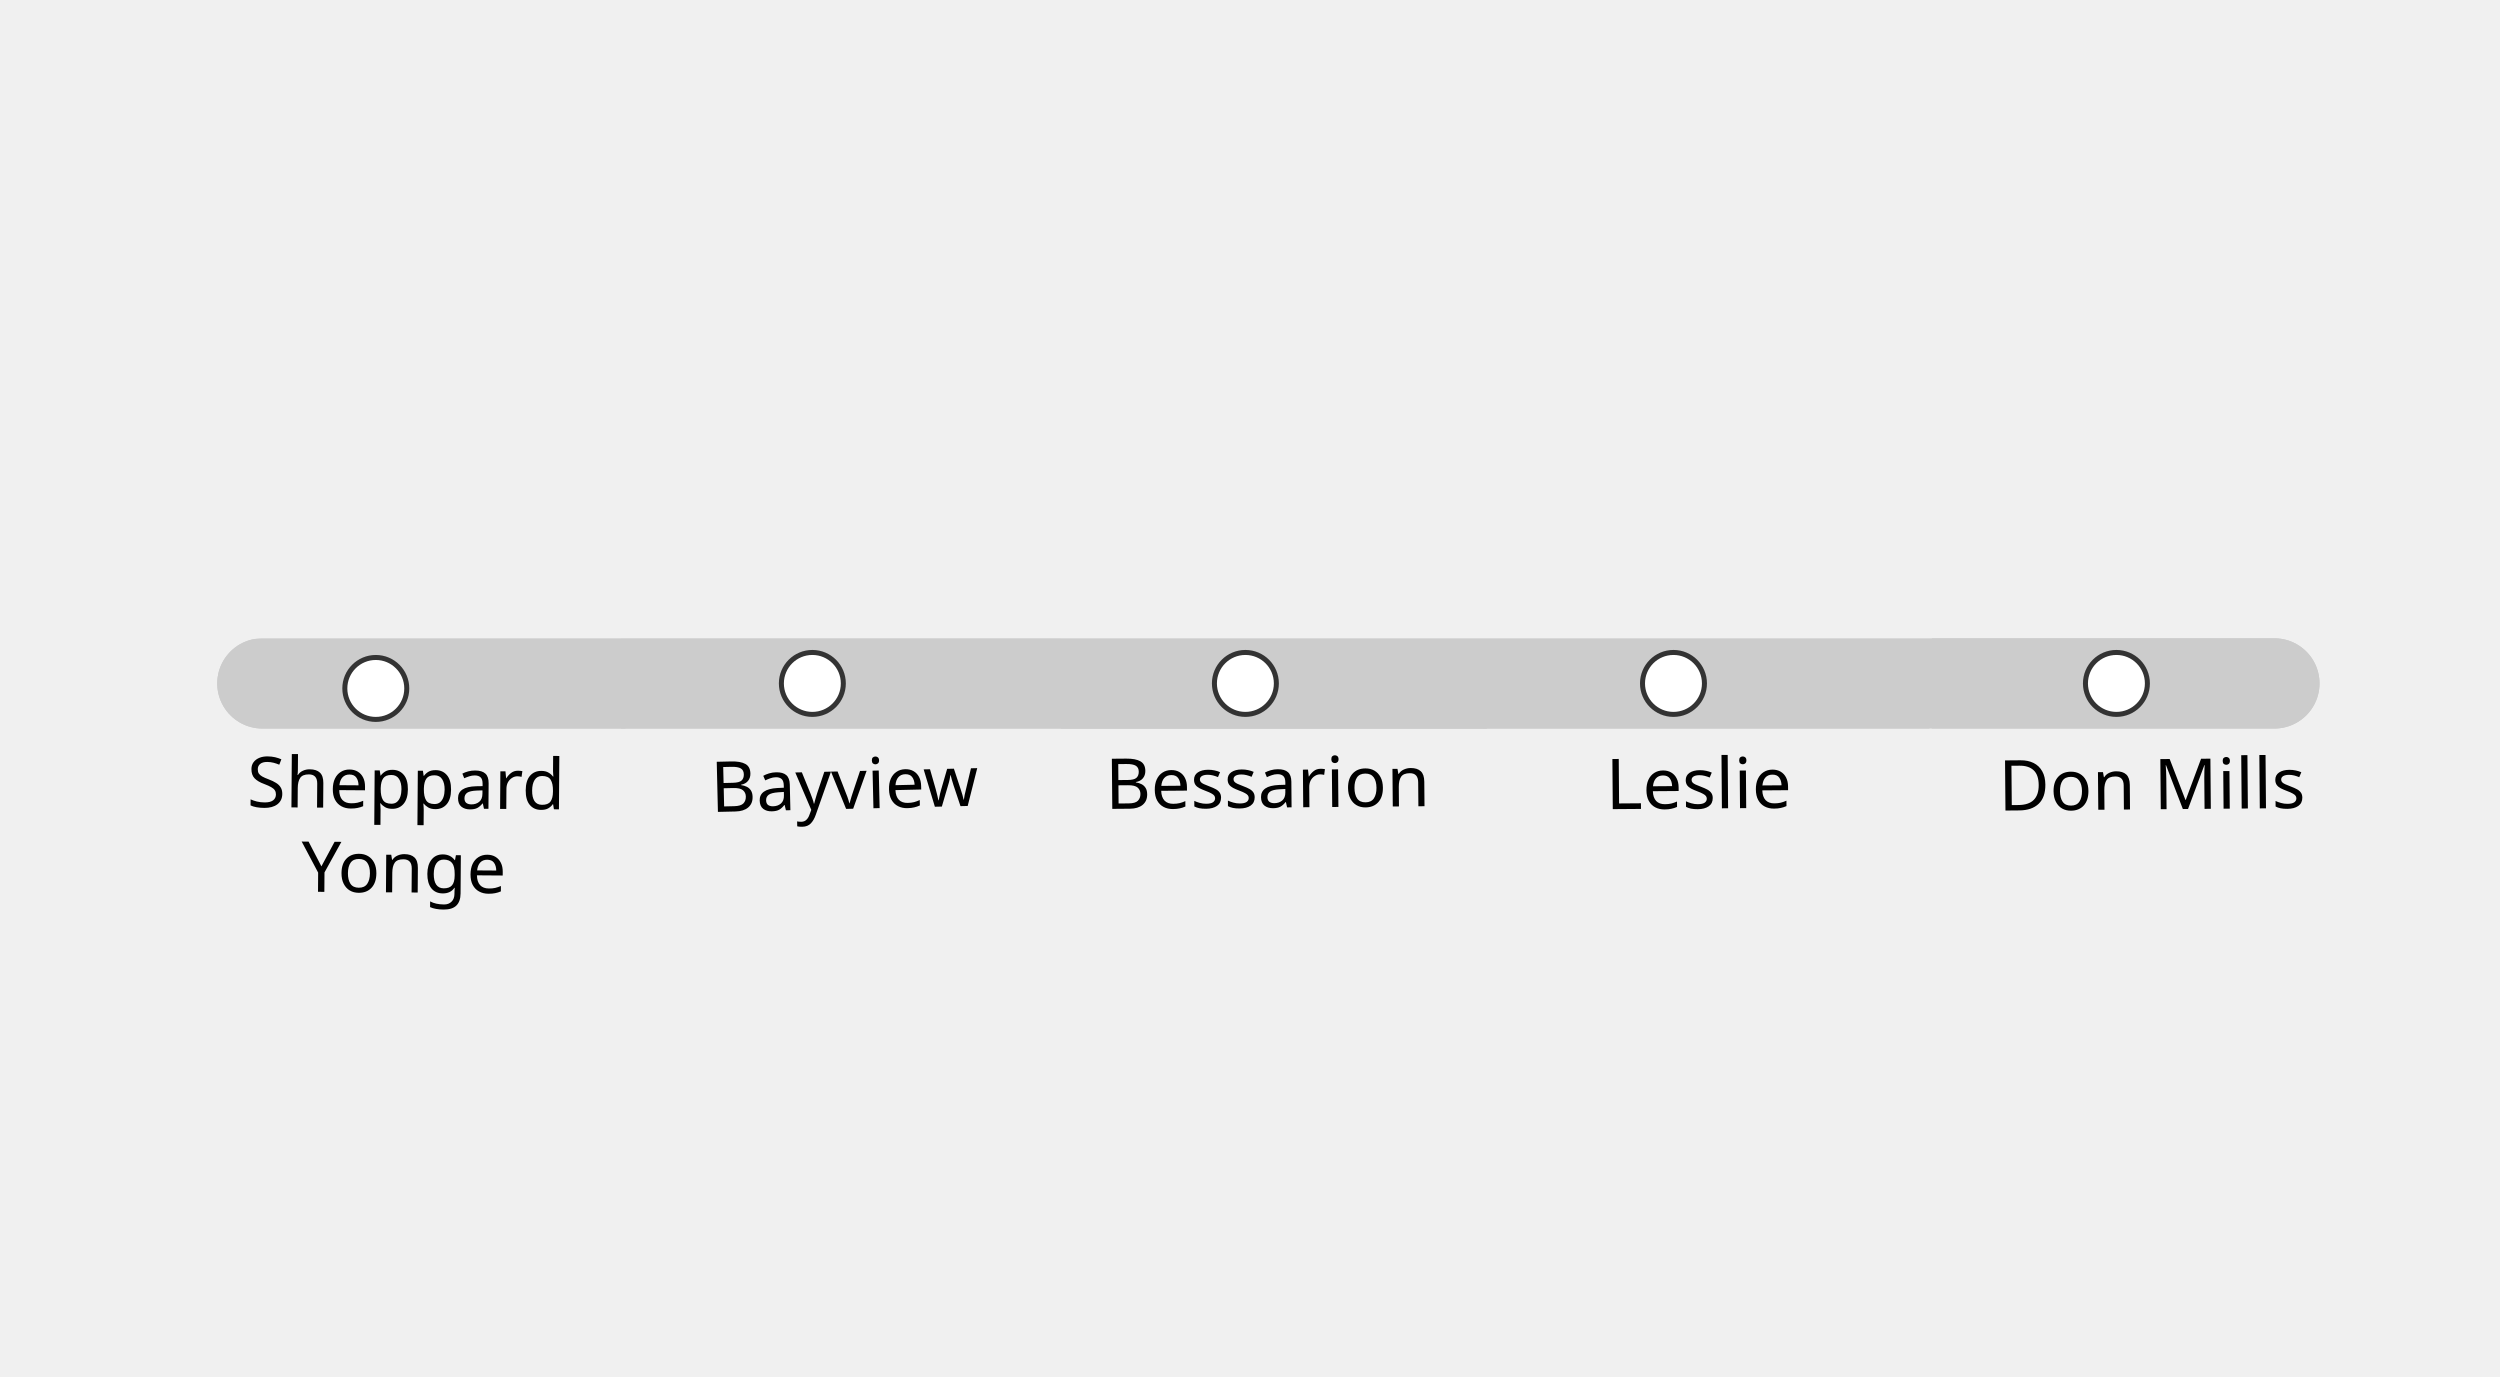
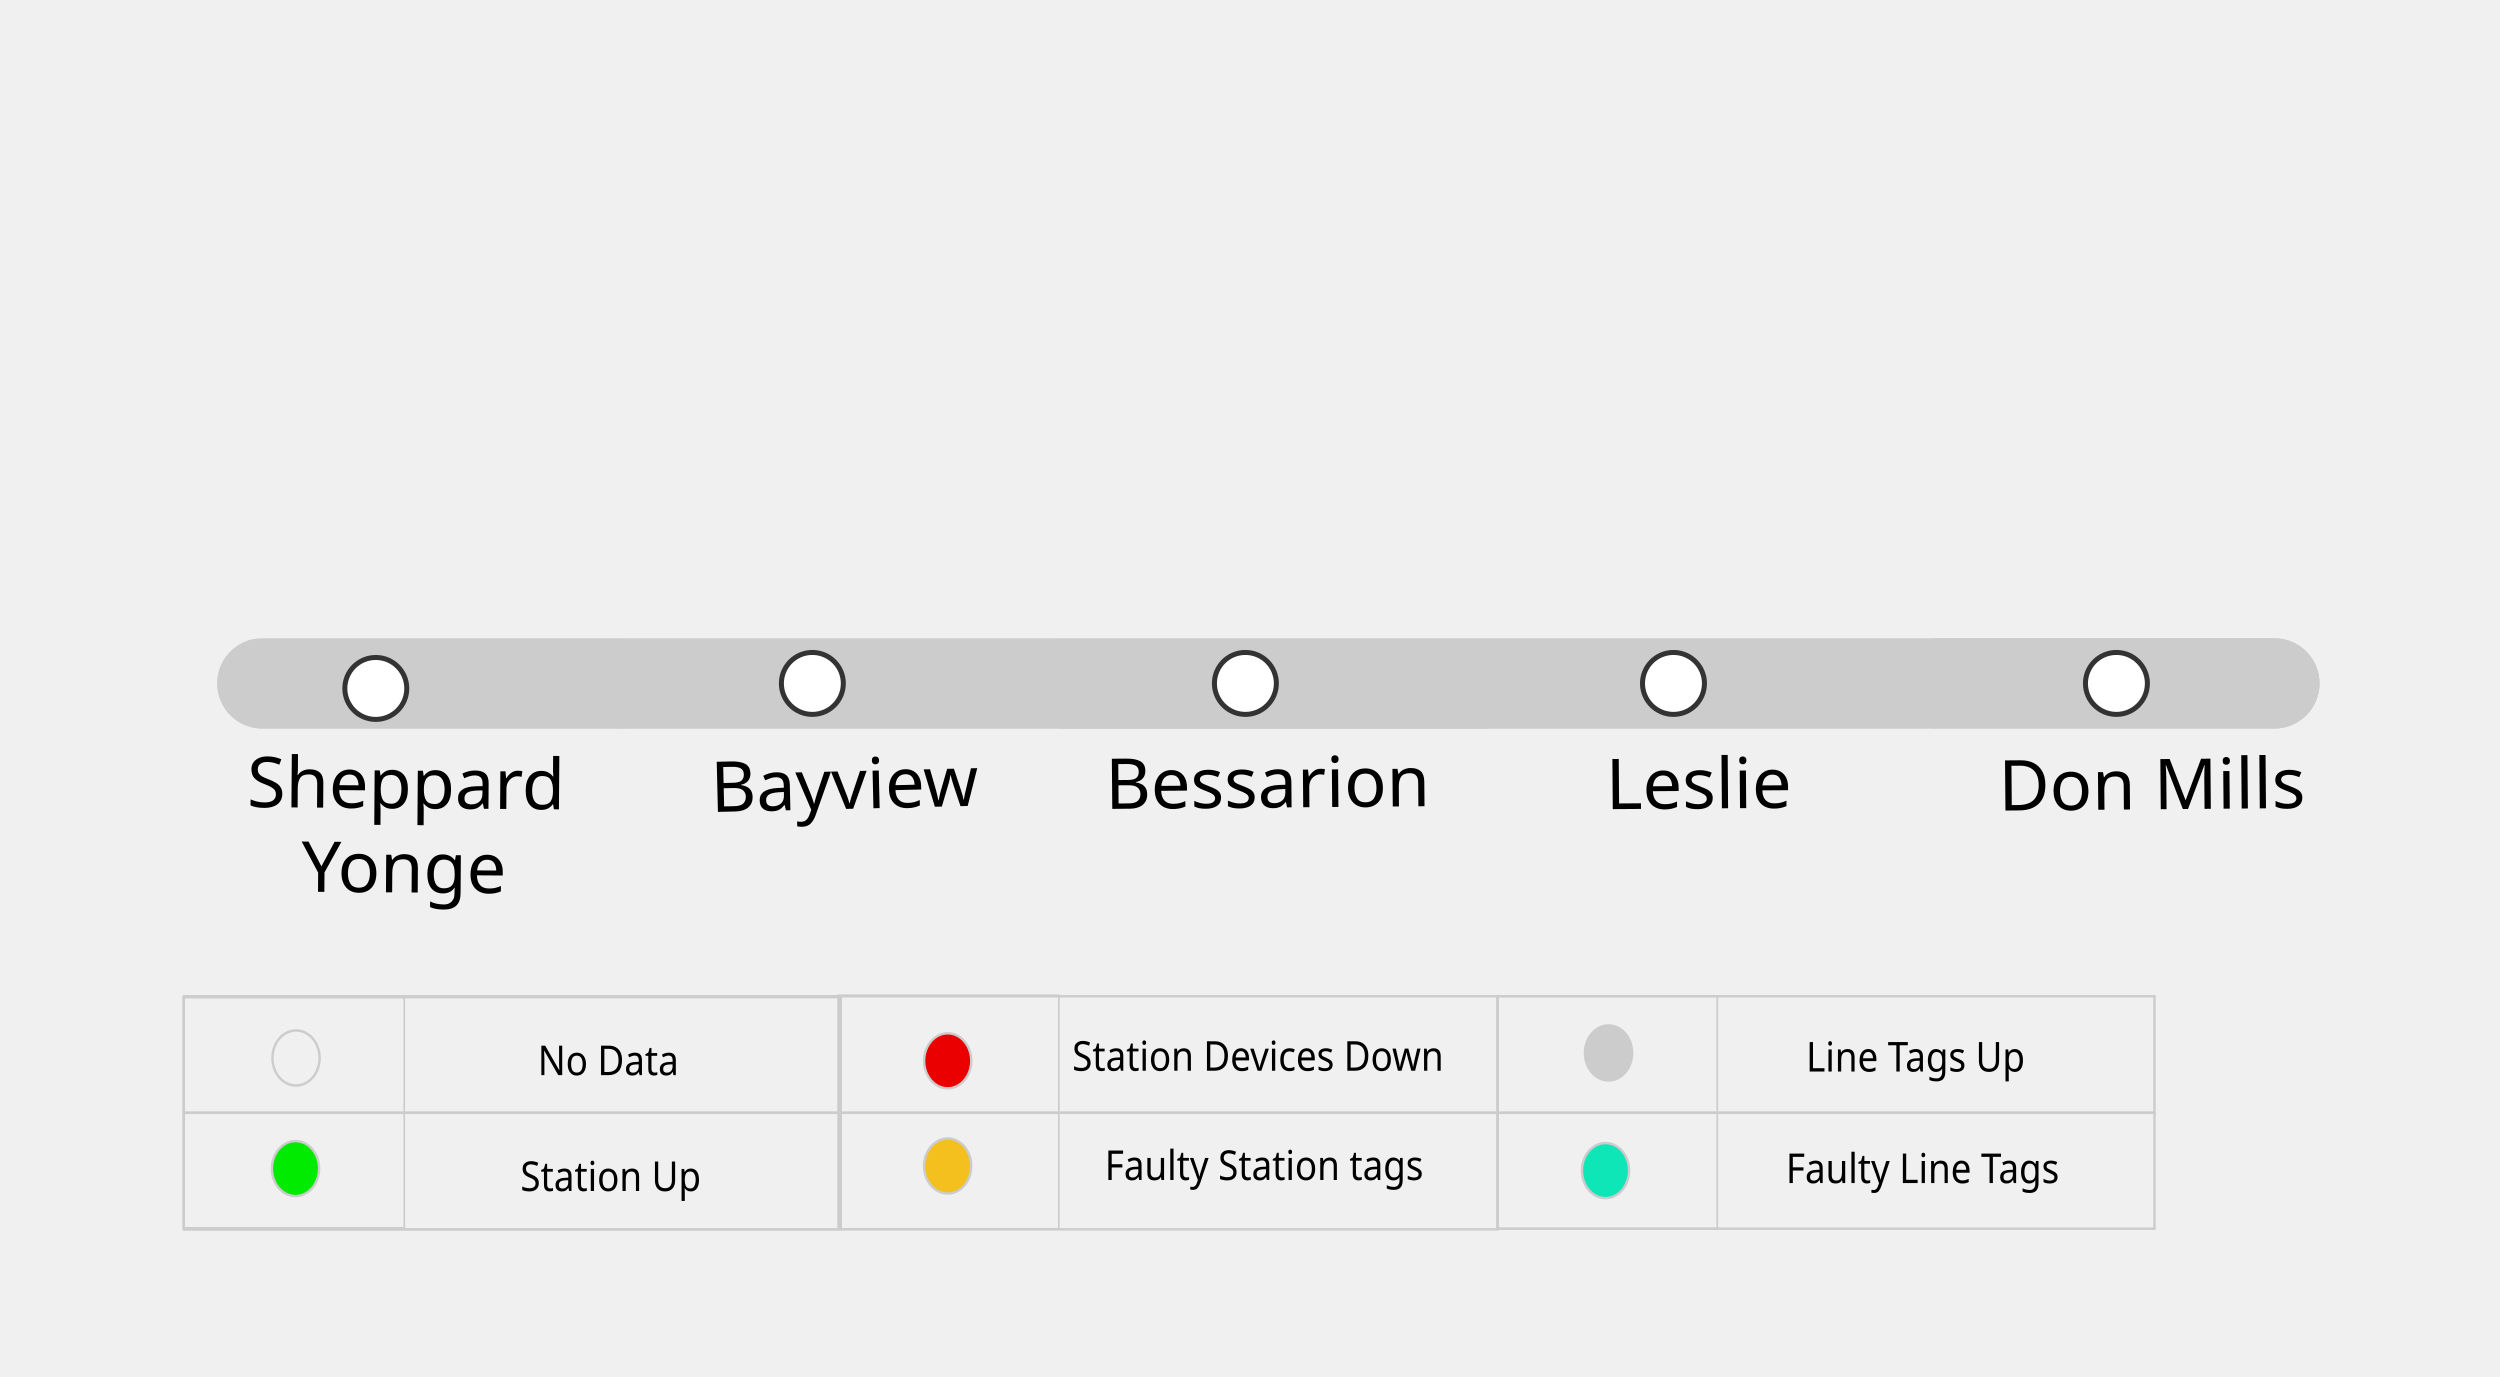
<svg xmlns="http://www.w3.org/2000/svg" version="1.1" id="Layer_1" x="0px" y="0px" width="498.663px" height="274.584px" viewBox="0 0 498.663 274.584" enable-background="new 0 0 498.663 274.584" xml:space="preserve">
  <defs id="defs19">
    <clipPath clipPathUnits="userSpaceOnUse" id="clipPath7064">
      <rect style="fill:#800080;fill-opacity:1" id="rect7066" width="81.833" height="18.237" x="42.948" y="127.482" />
    </clipPath>
    <clipPath clipPathUnits="userSpaceOnUse" id="clipPath7072">
      <rect style="fill:#800080;fill-opacity:1" id="rect7074" width="87.654" height="18.039" x="123.855" y="127.43" />
    </clipPath>
    <clipPath clipPathUnits="userSpaceOnUse" id="clipPath7080">
      <rect style="fill:#800080;fill-opacity:1" id="rect7082" width="85.043" height="17.944" x="211.872" y="127.076" />
    </clipPath>
    <clipPath clipPathUnits="userSpaceOnUse" id="clipPath7195">
      <rect style="fill:#800080;fill-opacity:1" id="rect7197" width="88.931" height="18.472" x="295.927" y="127.552" />
    </clipPath>
    <clipPath clipPathUnits="userSpaceOnUse" id="clipPath7207">
      <rect style="fill:#800080;fill-opacity:1" id="rect7209" width="79.865" height="19.076" x="385.323" y="126.6" />
    </clipPath>
  </defs>
  <line fill="none" stroke="#a8518a" stroke-width="18" stroke-linecap="round" stroke-miterlimit="10" x1="52.33" y1="136.32" x2="453.663" y2="136.32" id="line2" style="display:inline;stroke:#cccccc;stroke-opacity:1" />
  <text id="bayview_txt" transform="matrix(0.9997 -0.0234 0.0234 0.9997 141.8403 161.9766)" font-family="'MyriadPro-Regular'" font-size="13.999">Bayview</text>
  <text id="bessarion_txt" transform="matrix(0.9999 -0.0085 0.0085 1 220.5029 161.3525)" font-family="'MyriadPro-Regular'" font-size="14">Bessarion</text>
  <text id="sheppardyounge_txt" transform="matrix(1 0.0072 -0.0072 1 49.2549 160.9844)" font-family="'MyriadPro-Regular'" font-size="14">Sheppard </text>
  <text transform="matrix(1 0.0072 -0.0072 1 60.103 177.8613)" font-family="'MyriadPro-Regular'" font-size="14" id="text12">Yonge</text>
  <text id="leslie_txt" transform="matrix(1 -0.0076 0.0076 1 320.334 161.4053)" font-family="'MyriadPro-Regular'" font-size="14">Leslie</text>
  <text id="don_mills_txt" transform="matrix(0.9999 -0.0085 0.0085 1 398.6621 161.6865)" font-family="'MyriadPro-Regular'" font-size="14">Don Mills</text>
  <g id="layer2" style="display:inline">
    <line fill="none" stroke="#a8518a" stroke-width="18" stroke-linecap="round" stroke-miterlimit="10" x1="52.33" y1="136.32" x2="453.663" y2="136.32" id="SHY1" style="display:inline;stroke:#cccccc;stroke-opacity:1" clip-path="url(#clipPath7064)" />
    <line fill="none" stroke="#a8518a" stroke-width="18" stroke-linecap="round" stroke-miterlimit="10" x1="52.33" y1="136.32" x2="453.663" y2="136.32" id="BAY" style="display:inline;stroke:#cccccc;stroke-opacity:1" clip-path="url(#clipPath7072)" />
    <line fill="none" stroke="#a8518a" stroke-width="18" stroke-linecap="round" stroke-miterlimit="10" x1="52.33" y1="136.32" x2="453.663" y2="136.32" id="BES" style="display:inline;stroke:#cccccc;stroke-opacity:1" clip-path="url(#clipPath7080)" transform="translate(-0.3626862,0.3533249)" />
    <line fill="none" stroke="#a8518a" stroke-width="18" stroke-linecap="round" stroke-miterlimit="10" x1="52.33" y1="136.32" x2="453.663" y2="136.32" id="LES" style="display:inline;stroke:#cccccc;stroke-opacity:1" clip-path="url(#clipPath7195)" />
    <line fill="none" stroke="#a8518a" stroke-width="18" stroke-linecap="round" stroke-miterlimit="10" x1="52.33" y1="136.32" x2="453.663" y2="136.32" id="DMS" style="display:inline;stroke:#cccccc;stroke-opacity:1" clip-path="url(#clipPath7207)" />
  </g>
  <g id="layer1" style="display:inline">
    <circle id="bayview" fill="#ffffff" stroke="#333333" stroke-linecap="round" stroke-miterlimit="10" cx="162.036" cy="136.32" r="6.178" />
    <circle id="bessarion" fill="#ffffff" stroke="#333333" stroke-linecap="round" stroke-miterlimit="10" cx="248.412" cy="136.32" r="6.178" />
    <circle id="leslie" fill="#ffffff" stroke="#333333" stroke-linecap="round" stroke-miterlimit="10" cx="333.8" cy="136.32" r="6.178" />
    <circle id="don_mills" fill="#ffffff" stroke="#333333" stroke-linecap="round" stroke-miterlimit="10" cx="422.153" cy="136.32" r="6.178" />
    <circle id="yonge" fill="#ffffff" stroke="#333333" stroke-linecap="round" stroke-miterlimit="10" cx="74.959" cy="137.321" r="6.178" />
  </g>
+   <rect style="fill:none;stroke:#cccccc;stroke-width:0.337" id="rect1118" width="130.759" height="46.271" x="36.614" y="198.968" />
+   <rect style="fill:none;stroke:#cccccc;stroke-width:0.336" id="rect1653" width="44.017" height="45.987" x="36.614" y="198.92" />
+   <rect style="fill:none;stroke:#cccccc;stroke-width:0.487" id="rect1655" width="131.026" height="23.244" x="36.665" y="198.723" />
+   <rect style="fill:none;stroke:#cccccc;stroke-width:0.487" id="rect1737" width="131.026" height="23.244" x="298.718" y="198.723" />
+   <rect style="fill:none;stroke:#cccccc;stroke-width:0.487" id="rect1741" width="131.026" height="23.244" x="36.665" y="221.967" />
+   <rect style="fill:none;stroke:#cccccc;stroke-width:0.485" id="rect1745" width="131.028" height="23.11" x="298.718" y="221.967" />
+   <ellipse style="fill:none;fill-opacity:0;stroke:#cccccc;stroke-width:0.487" id="path1817" cx="59.046" cy="211.033" rx="4.705" ry="5.491" />
+   <ellipse style="fill:#00eb00;fill-opacity:1;stroke:#cccccc;stroke-width:0.487" id="path1817-3" cx="58.945" cy="233.092" rx="4.705" ry="5.491" />
+   <ellipse style="fill:#eb0000;fill-opacity:1;stroke:#cccccc;stroke-width:0.487" id="path1817-6" cx="189.029" cy="211.593" rx="4.705" ry="5.491" />
+   <ellipse style="fill:#f3c01e;fill-opacity:1;stroke:#cccccc;stroke-width:0.487" id="path1817-7" cx="189.029" cy="232.579" rx="4.705" ry="5.491" />
+   <ellipse style="fill:#cccccc;fill-opacity:1;stroke:#cccccc;stroke-width:0.487" id="path1817-5" cx="320.851" cy="210.026" rx="4.705" ry="5.491" />
+   <rect style="fill:none;stroke:#cccccc;stroke-width:0.487" id="rect1743-3" width="131.026" height="23.244" x="167.691" y="221.967" />
+   <ellipse style="fill:#0ee6b7;fill-opacity:1;stroke:#cccccc;stroke-width:0.487" id="path1817-2" cx="320.24" cy="233.491" rx="4.705" ry="5.491" />
+   <rect style="fill:none;stroke:#cccccc;stroke-width:0.487" id="rect7959" width="131.026" height="23.244" x="167.691" y="198.723" />
+   <text class="mainSubwayview" id="dupont_txt-8-04" font-family="MyriadPro-Regular" font-size="78" style="font-size:7.762px;display:inline;fill:#000000;stroke-width:0.111" x="233.531" y="222.111" transform="scale(0.9436621,1.059701)">Faulty Station tags</text>
+   <text class="mainSubwayview" id="dupont_txt-8-4" font-family="MyriadPro-Regular" font-size="78" style="font-size:7.762px;display:inline;fill:#000000;stroke-width:0.111" x="381.765" y="201.692" transform="scale(0.9436621,1.059701)">Line Tags Up</text>
+   <text class="mainSubwayview" id="dupont_txt-8-44" font-family="MyriadPro-Regular" font-size="78" style="font-size:7.762px;display:inline;fill:#000000;stroke-width:0.111" x="377.503" y="222.691" transform="scale(0.9436621,1.059701)">Faulty Line Tags</text>
+   <text class="mainSubwayview" id="text8094-7" font-family="MyriadPro-Regular" font-size="78" style="font-size:7.762px;display:inline;fill:#000000;stroke-width:0.111" x="226.636" y="201.546" transform="scale(0.9436621,1.059701)">Station Devices Down</text>
+   <text class="mainSubwayview" id="text8096-6" font-family="MyriadPro-Regular" font-size="78" style="font-size:7.762px;display:inline;fill:#000000;stroke-width:0.111" x="113.679" y="202.375" transform="scale(0.9436621,1.059701)">No Data</text>
+   <text class="mainSubwayview" id="text8098-3" font-family="MyriadPro-Regular" font-size="78" style="font-size:7.762px;display:inline;fill:#000000;stroke-width:0.111" x="109.999" y="224.182" transform="scale(0.9436621,1.059701)">Station Up</text>
+   <rect style="fill:none;stroke:#cccccc;stroke-width:0.338" id="rect1653-3" width="44.016" height="46.593" x="167.182" y="198.511" />
+   <rect style="fill:none;stroke:#cccccc;stroke-width:0.337" id="rect1653-6" width="43.824" height="46.354" x="298.718" y="198.723" />
</svg>
